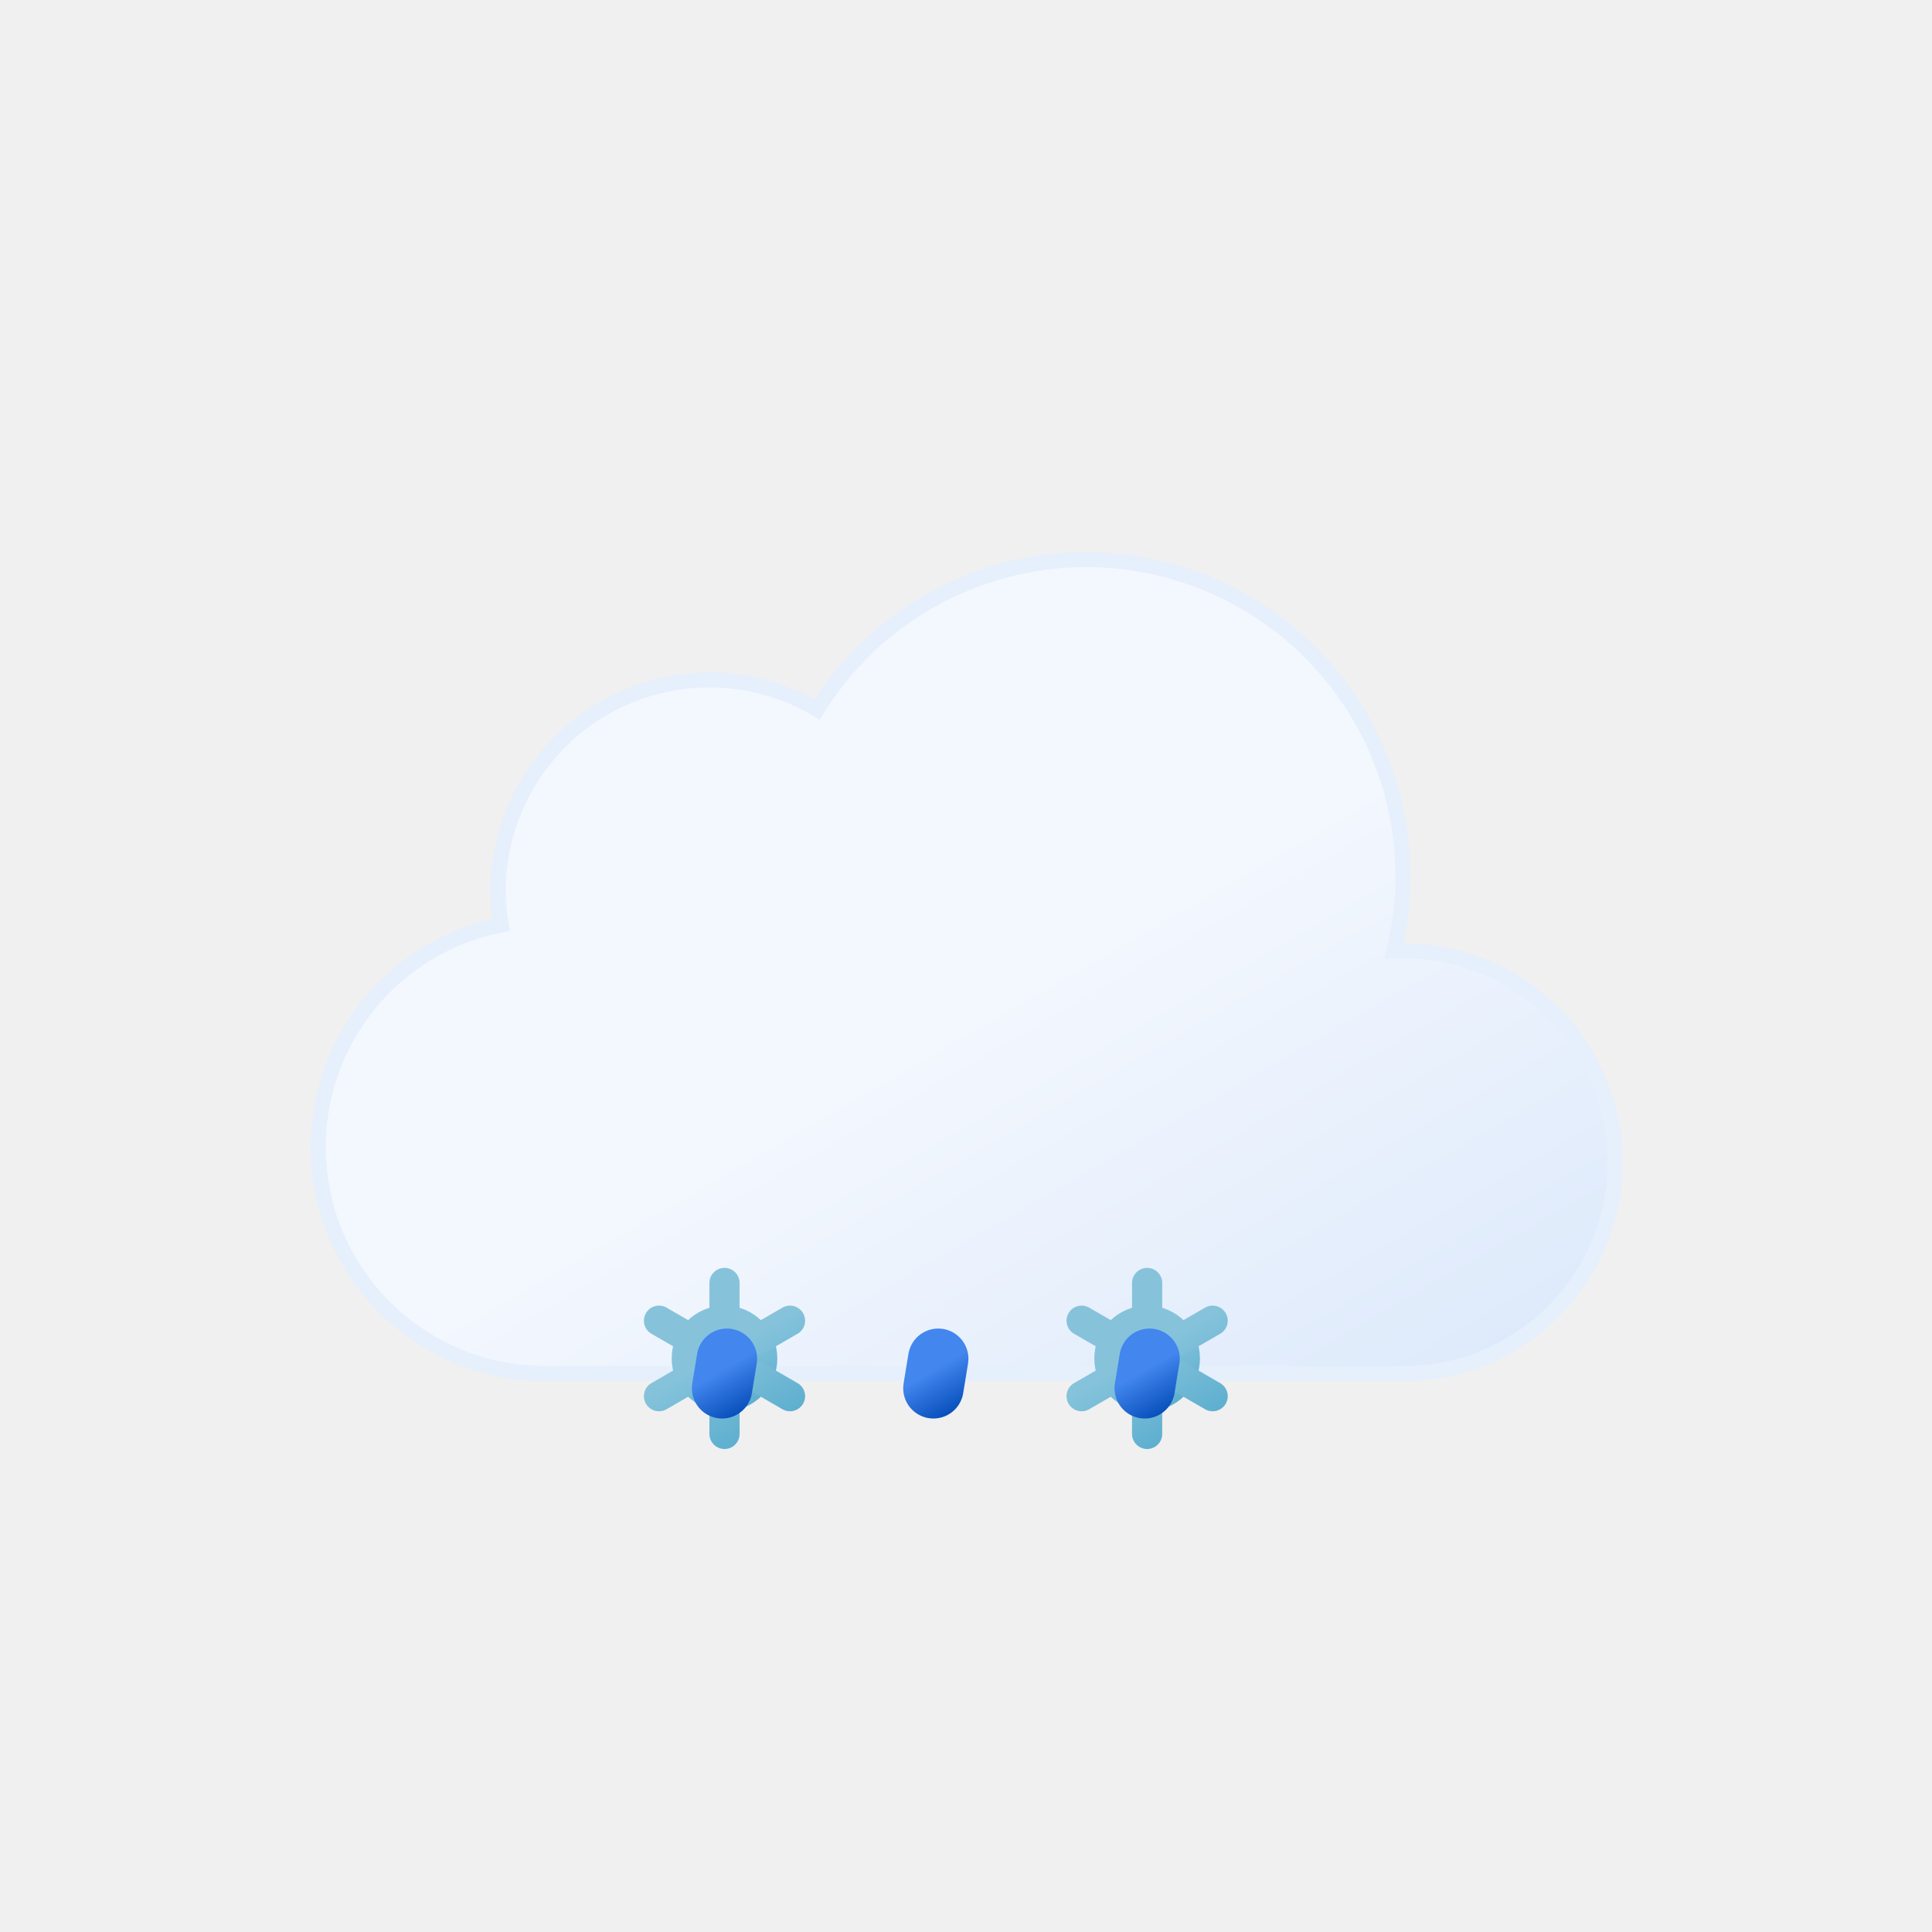
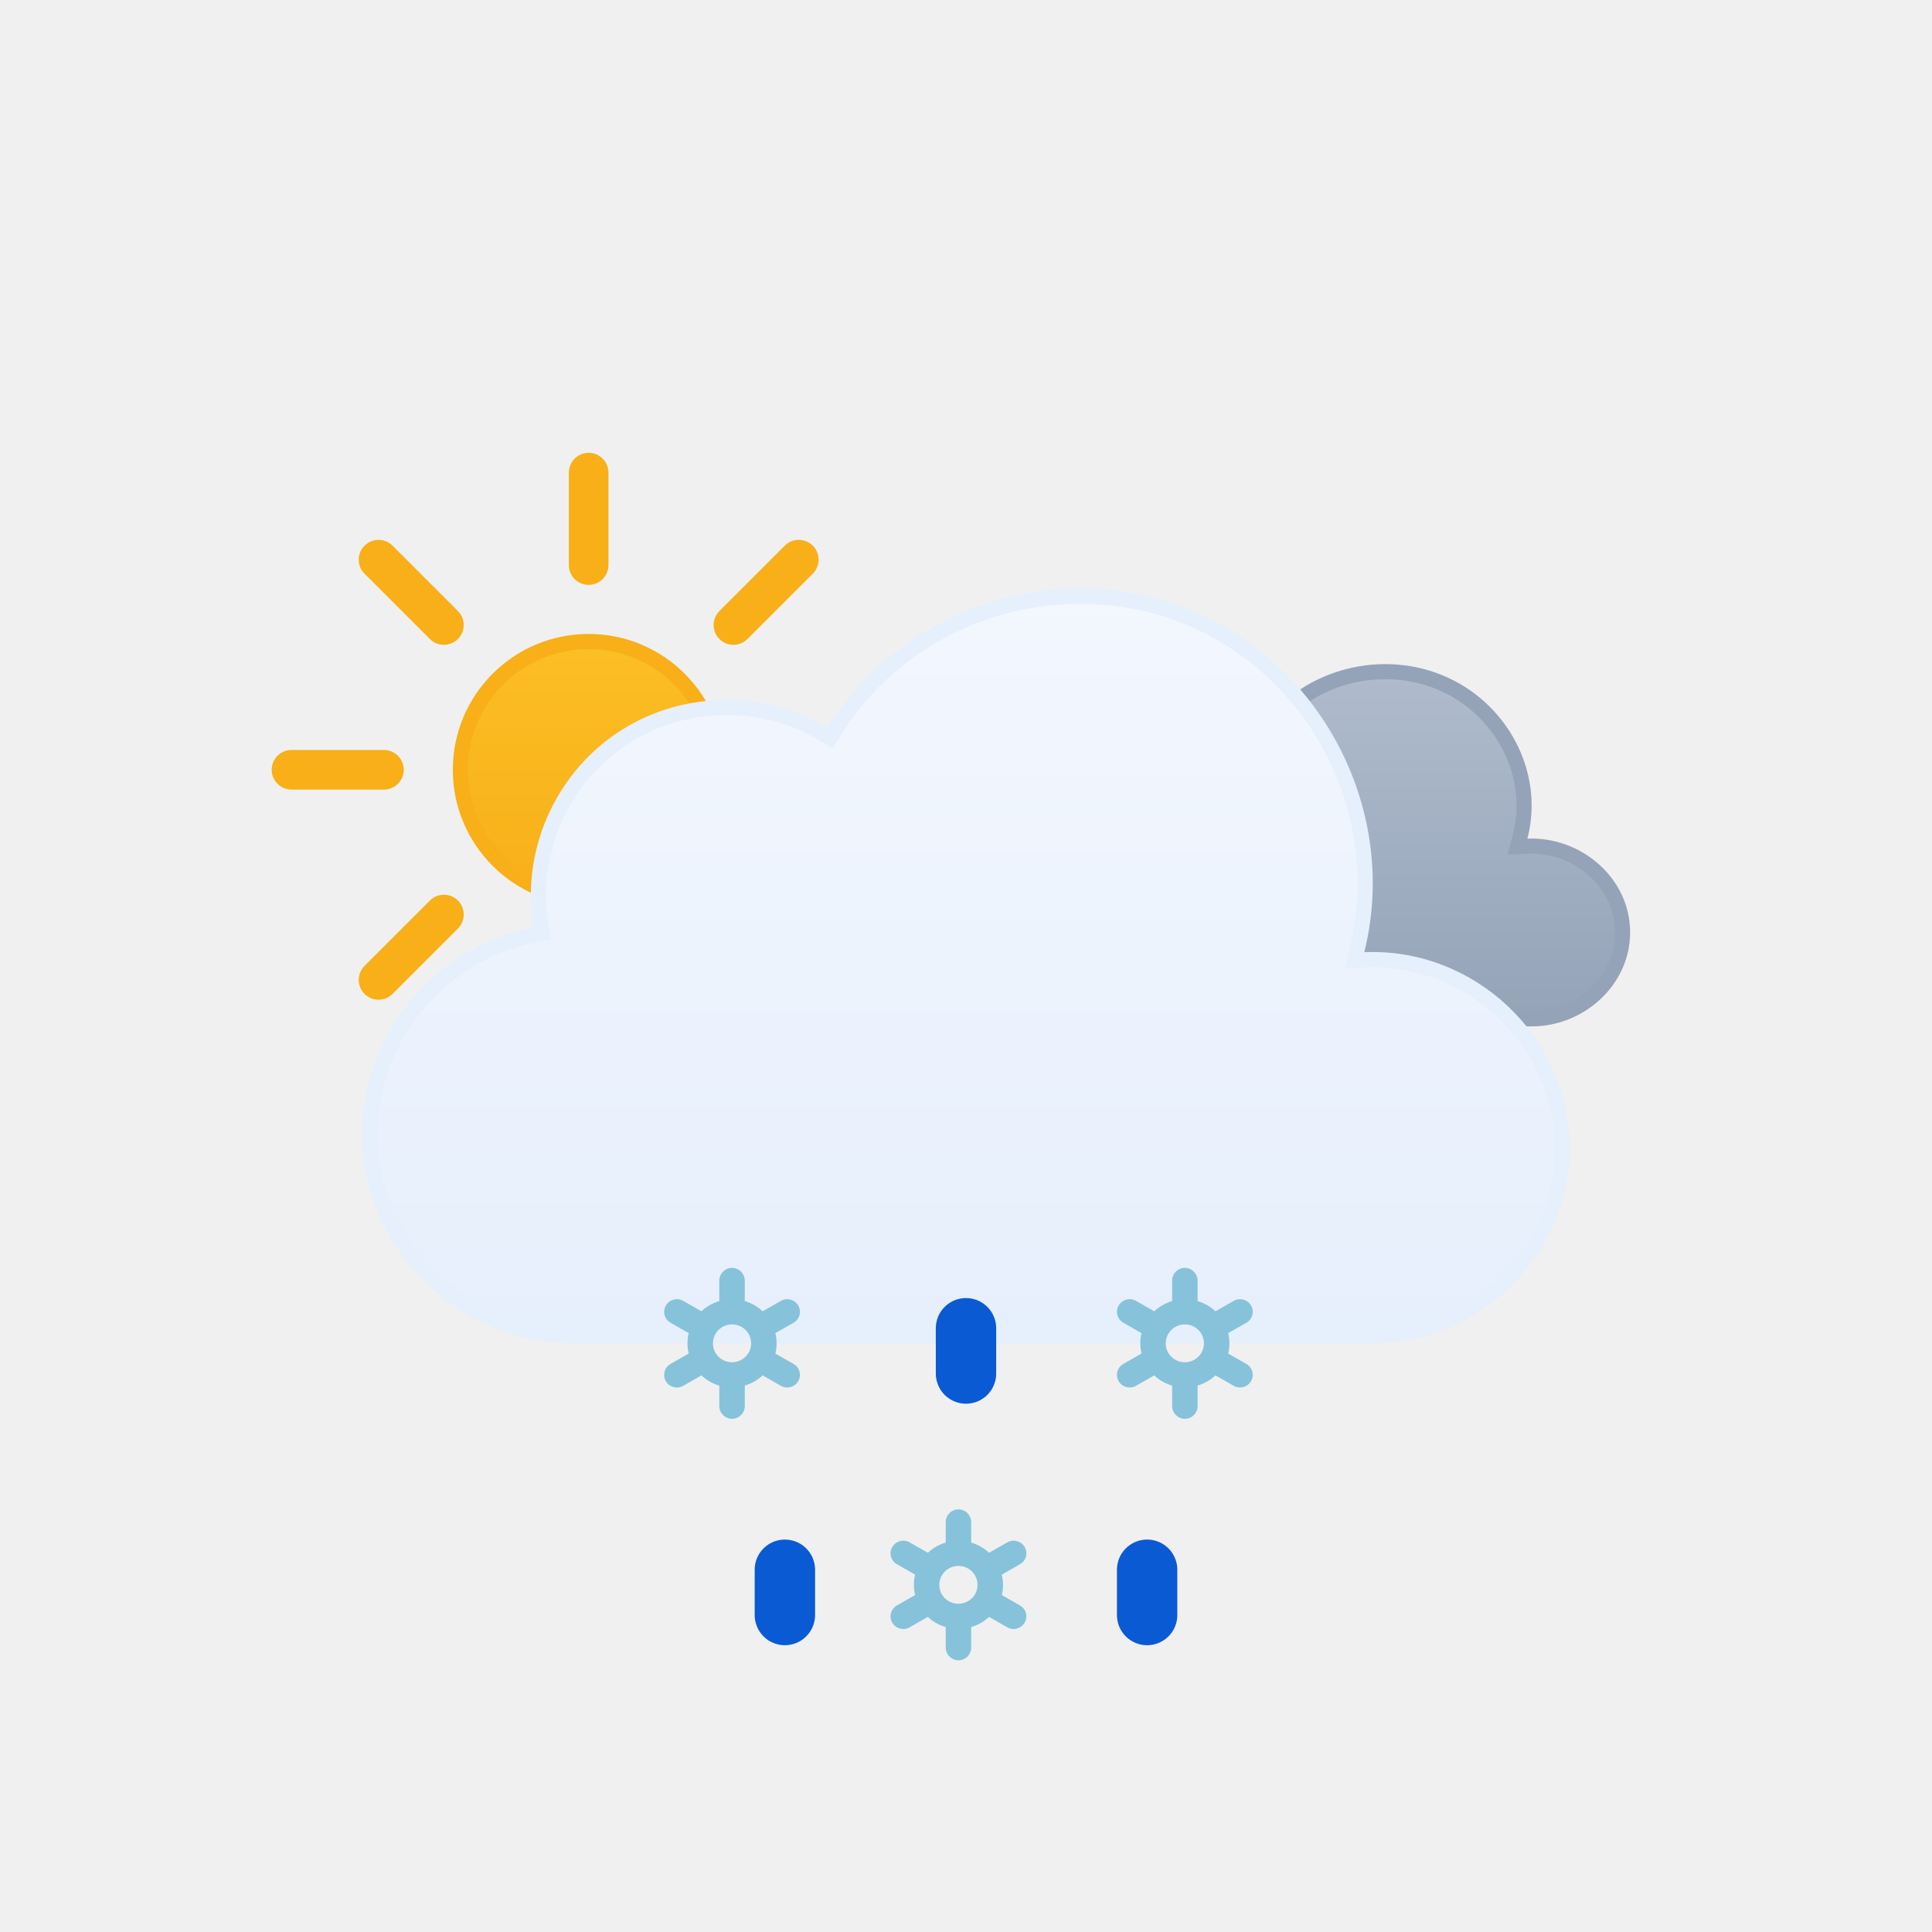
- <svg xmlns="http://www.w3.org/2000/svg" xmlns:xlink="http://www.w3.org/1999/xlink" viewBox="0 0 64 64">
+ <svg xmlns="http://www.w3.org/2000/svg" fill="none" viewBox="0 0 128 128">
+   <g id="overcast-day-sleet__overcast-day-sleet" clip-path="url(#overcast-day-sleet__clip0_1858_9102)">
+     <g id="overcast-day-sleet__Sky">
+       <g id="overcast-day-sleet__Sun">
+         <circle id="overcast-day-sleet__Core" cx="39" cy="51" r="8.5" fill="url(#overcast-day-sleet__paint0_linear_1858_9102)" stroke="#f8af18" />
+         <g id="overcast-day-sleet__Rays">
+           <path fill="#f8af18" d="M37.688 31.313a1.312 1.312 0 1 1 2.624 0v6.125a1.312 1.312 0 1 1-2.624 0zM51.993 36.15a1.312 1.312 0 1 1 1.856 1.857l-4.33 4.33a1.312 1.312 0 1 1-1.857-1.855zM58.688 49.688a1.312 1.312 0 1 1 0 2.624h-6.126a1.312 1.312 0 1 1 0-2.624zM53.85 63.993a1.312 1.312 0 1 1-1.857 1.856l-4.33-4.33a1.312 1.312 0 1 1 1.855-1.857zM37.688 64.563a1.312 1.312 0 1 1 2.624 0v6.124a1.312 1.312 0 1 1-2.624 0zM28.482 59.662a1.312 1.312 0 1 1 1.856 1.856l-4.331 4.331a1.312 1.312 0 1 1-1.856-1.856zM25.438 49.688a1.312 1.312 0 1 1 0 2.624h-6.125a1.312 1.312 0 1 1 0-2.624zM30.338 40.482a1.312 1.312 0 1 1-1.856 1.856l-4.331-4.331a1.312 1.312 0 1 1 1.856-1.856z" />
+         </g>
+       </g>
+       <g id="overcast-day-sleet__Clouds">
+         <g id="overcast-day-sleet__Secondary Cloud">
+           <path id="overcast-day-sleet__Cloud" fill="url(#overcast-day-sleet__paint1_linear_1858_9102)" stroke="#94a3b8" stroke-miterlimit="10" d="M83.84 48.693c2.404-3.735 7.375-5.164 11.478-3.516 4.043 1.624 6.496 6.012 5.392 10.26l-.17.653.675-.029c3.281-.137 6.285 2.404 6.285 5.713 0 3.202-2.831 5.726-6.011 5.726H74.977c-3.21 0-6.132-2.382-6.448-5.593-.315-3.2 2.088-6.066 5.235-6.636l.491-.09-.088-.49c-.394-2.198.645-4.442 2.518-5.664 1.925-1.256 4.492-1.32 6.483-.17l.413.237z" />
+         </g>
+         <g id="overcast-day-sleet__Cloud_2">
+           <path id="overcast-day-sleet__Cloud_3" fill="url(#overcast-day-sleet__paint2_linear_1858_9102)" stroke="#e6effc" stroke-miterlimit="10" d="M55.262 48.475c4.86-7.864 15.035-11.095 23.553-7.532 8.506 3.56 13.323 13.06 11.088 22.022l-.161.65.669-.03c7.01-.306 13.089 5.407 13.089 12.443 0 6.811-5.728 12.472-12.523 12.472H37.954c-6.826.002-12.751-5.33-13.395-12.14-.643-6.808 4.178-13.148 10.884-14.415l.483-.092-.084-.484c-.816-4.745 1.284-9.652 5.263-12.356 3.99-2.712 9.34-2.86 13.475-.373l.423.255z" />
+         </g>
+       </g>
+     </g>
+     <g id="overcast-day-sleet__Precipitation">
+       <g id="overcast-day-sleet__Snowflakes">
+         <path id="overcast-day-sleet__Snowflake 1" fill="#86c3db" d="m52.578 90.366-1.205-.689a2.9 2.9 0 0 0-.002-1.353l1.207-.69a.83.83 0 0 0 .309-1.141.85.85 0 0 0-1.153-.306l-1.206.69a2.9 2.9 0 0 0-1.184-.677v-1.38A.85.85 0 0 0 48.5 84a.843.843 0 0 0-.844.82v1.38a2.96 2.96 0 0 0-1.185.674l-1.205-.689a.848.848 0 0 0-1.259.616.83.83 0 0 0 .415.832l1.204.689c-.106.445-.105.909.003 1.353l-1.207.69a.83.83 0 0 0-.415.832.83.83 0 0 0 .62.7.85.85 0 0 0 .64-.084l1.205-.69c.334.318.74.55 1.184.675v1.382a.85.85 0 0 0 .844.82.843.843 0 0 0 .844-.82v-1.383c.441-.129.847-.36 1.184-.673l1.206.69a.847.847 0 0 0 1.259-.616.83.83 0 0 0-.415-.832m-4.712-.28a1.24 1.24 0 0 1-.622-1.25 1.25 1.25 0 0 1 .93-1.048 1.27 1.27 0 0 1 1.329.445 1.25 1.25 0 0 1 .093 1.393 1.28 1.28 0 0 1-1.73.46" />
+         <path id="overcast-day-sleet__Snowflake 2" fill="#86c3db" d="m67.578 90.366-1.204-.689a2.9 2.9 0 0 0-.003-1.353l1.207-.69a.83.83 0 0 0 .309-1.141.85.85 0 0 0-1.153-.306l-1.206.69a2.9 2.9 0 0 0-1.184-.677v-1.38A.85.85 0 0 0 63.5 84a.843.843 0 0 0-.844.82v1.38a2.96 2.96 0 0 0-1.185.674l-1.205-.689a.848.848 0 0 0-1.259.616.83.83 0 0 0 .415.832l1.204.689c-.106.445-.105.909.003 1.353l-1.207.69a.83.83 0 0 0-.415.832.83.83 0 0 0 .62.7.85.85 0 0 0 .64-.084l1.205-.69c.334.318.74.55 1.184.675v1.382a.85.85 0 0 0 .844.82.843.843 0 0 0 .844-.82v-1.383c.441-.129.847-.36 1.184-.673l1.206.69a.847.847 0 0 0 1.259-.616.83.83 0 0 0-.415-.832m-4.712-.28a1.24 1.24 0 0 1-.622-1.25 1.25 1.25 0 0 1 .93-1.048 1.27 1.27 0 0 1 1.329.445 1.25 1.25 0 0 1 .093 1.393 1.28 1.28 0 0 1-1.73.46" transform="translate(0 16)" />
+         <path id="overcast-day-sleet__Snowflake 3" fill="#86c3db" d="m82.578 90.366-1.204-.689a2.9 2.9 0 0 0-.003-1.353l1.207-.69a.83.83 0 0 0 .309-1.141.85.85 0 0 0-1.153-.306l-1.206.69a2.9 2.9 0 0 0-1.184-.677v-1.38A.85.85 0 0 0 78.5 84a.843.843 0 0 0-.844.82v1.38a2.96 2.96 0 0 0-1.185.674l-1.205-.689a.848.848 0 0 0-1.259.616.83.83 0 0 0 .415.832l1.204.689c-.106.445-.105.909.003 1.353l-1.207.69a.83.83 0 0 0-.415.832.83.83 0 0 0 .62.7.85.85 0 0 0 .64-.084l1.205-.69c.334.318.74.55 1.184.675v1.382a.85.85 0 0 0 .844.82.843.843 0 0 0 .844-.82v-1.383c.441-.129.847-.36 1.184-.673l1.206.69a.847.847 0 0 0 1.259-.616.83.83 0 0 0-.415-.832m-4.712-.28a1.24 1.24 0 0 1-.622-1.25 1.25 1.25 0 0 1 .93-1.048 1.27 1.27 0 0 1 1.329.445 1.25 1.25 0 0 1 .093 1.393 1.28 1.28 0 0 1-1.73.46" />
+       </g>
+       <g id="overcast-day-sleet__Raindrops">
+         <path id="overcast-day-sleet__Raindrop 1" stroke="#0a5ad4" stroke-linecap="round" stroke-width="4" d="M52 88v3" transform="translate(0 16)" />
+         <path id="overcast-day-sleet__Raindrop 2" stroke="#0a5ad4" stroke-linecap="round" stroke-width="4" d="M64 88v3" />
+         <path id="overcast-day-sleet__Raindrop 3" stroke="#0a5ad4" stroke-linecap="round" stroke-width="4" d="M76 88v3" transform="translate(0 16)" />
+       </g>
+     </g>
+   </g>
  <defs>
-     <linearGradient id="c" x1="22.56" x2="39.2" y1="21.96" y2="50.8" gradientUnits="userSpaceOnUse">
-       <stop offset="0" stop-color="#f3f7fe" />
-       <stop offset=".45" stop-color="#f3f7fe" />
-       <stop offset="1" stop-color="#deeafb" />
+     <linearGradient id="overcast-day-sleet__paint0_linear_1858_9102" x1="39" x2="39" y1="42" y2="60" gradientUnits="userSpaceOnUse">
+       <stop stop-color="#fbbf24" />
+       <stop offset="1" stop-color="#f8af18" />
    </linearGradient>
-     <linearGradient id="a" x1="23.12" x2="24.88" y1="43.48" y2="46.52" gradientUnits="userSpaceOnUse">
-       <stop offset="0" stop-color="#86c3db" />
-       <stop offset=".45" stop-color="#86c3db" />
-       <stop offset="1" stop-color="#5eafcf" />
+     <linearGradient id="overcast-day-sleet__paint1_linear_1858_9102" x1="88" x2="88" y1="44" y2="68" gradientUnits="userSpaceOnUse">
+       <stop stop-color="#b0bccd" />
+       <stop offset="1" stop-color="#94a3b8" />
    </linearGradient>
-     <linearGradient id="d" x1="22.67" x2="25.33" y1="42.69" y2="47.31" xlink:href="#a" />
-     <linearGradient id="e" x1="37.12" x2="38.88" y1="43.48" y2="46.52" xlink:href="#a" />
-     <linearGradient id="f" x1="36.67" x2="39.33" y1="42.69" y2="47.31" xlink:href="#a" />
-     <linearGradient id="b" x1="23.31" x2="24.69" y1="44.3" y2="46.7" gradientUnits="userSpaceOnUse">
-       <stop offset="0" stop-color="#4286ee" />
-       <stop offset=".45" stop-color="#4286ee" />
-       <stop offset="1" stop-color="#0950bc" />
+     <linearGradient id="overcast-day-sleet__paint2_linear_1858_9102" x1="64.001" x2="64.001" y1="39" y2="89" gradientUnits="userSpaceOnUse">
+       <stop stop-color="#f3f7fe" />
+       <stop offset="1" stop-color="#e6effc" />
    </linearGradient>
-     <linearGradient id="g" x1="30.31" x2="31.69" y1="44.3" y2="46.7" xlink:href="#b" />
-     <linearGradient id="h" x1="37.31" x2="38.69" y1="44.3" y2="46.7" xlink:href="#b" />
+     <clipPath id="overcast-day-sleet__clip0_1858_9102">
+       <rect width="128" height="128" fill="#fff" />
+     </clipPath>
  </defs>
-   <path fill="url(#c)" stroke="#e6effc" stroke-miterlimit="10" stroke-width=".5" d="M46.5 31.5h-.32a10.49 10.49 0 00-19.11-8 7 7 0 00-10.57 6 7.21 7.21 0 00.1 1.14A7.5 7.5 0 0018 45.5a4.19 4.19 0 00.5 0v0h28a7 7 0 000-14z" />
-   <g>
-     <circle cx="24" cy="45" r="1.25" fill="none" stroke="url(#a)" stroke-miterlimit="10" />
-     <path fill="none" stroke="url(#d)" stroke-linecap="round" stroke-miterlimit="10" d="M26.17 46.25l-1.09-.63m-2.16-1.24l-1.09-.63M24 42.5v1.25m0 3.75v-1.25m-1.08-.63l-1.09.63m4.34-2.5l-1.09.63" />
-     <animateTransform additive="sum" attributeName="transform" begin="-2s" dur="4s" repeatCount="indefinite" type="translate" values="1 -6; -1 12" />
-     <animateTransform additive="sum" attributeName="transform" dur="9s" repeatCount="indefinite" type="rotate" values="0 24 45; 360 24 45" />
-     <animate attributeName="opacity" begin="-2s" dur="4s" repeatCount="indefinite" values="0;1;1;1;0" />
-   </g>
-   <g>
-     <circle cx="38" cy="45" r="1.25" fill="none" stroke="url(#e)" stroke-miterlimit="10" />
-     <path fill="none" stroke="url(#f)" stroke-linecap="round" stroke-miterlimit="10" d="M40.17 46.25l-1.09-.63m-2.16-1.24l-1.09-.63M38 42.5v1.25m0 3.75v-1.25m-1.08-.63l-1.09.63m4.34-2.5l-1.09.63" />
-     <animateTransform additive="sum" attributeName="transform" begin="-1s" dur="4s" repeatCount="indefinite" type="translate" values="1 -6; -1 12" />
-     <animateTransform additive="sum" attributeName="transform" dur="9s" repeatCount="indefinite" type="rotate" values="0 38 45; 360 38 45" />
-     <animate attributeName="opacity" begin="-1s" dur="4s" repeatCount="indefinite" values="0;1;1;1;0" />
-   </g>
-   <path fill="none" stroke="url(#b)" stroke-linecap="round" stroke-miterlimit="10" stroke-width="2" d="M24.08 45.01l-.16.98">
-     <animateTransform attributeName="transform" dur="1.5s" repeatCount="indefinite" type="translate" values="1 -5; -2 10" />
-     <animate attributeName="opacity" dur="1.5s" repeatCount="indefinite" values="0;1;1;0" />
-   </path>
-   <path fill="none" stroke="url(#g)" stroke-linecap="round" stroke-miterlimit="10" stroke-width="2" d="M31.08 45.01l-.16.98">
-     <animateTransform attributeName="transform" begin="-0.5s" dur="1.5s" repeatCount="indefinite" type="translate" values="1 -5; -2 10" />
-     <animate attributeName="opacity" begin="-0.5s" dur="1.5s" repeatCount="indefinite" values="0;1;1;0" />
-   </path>
-   <path fill="none" stroke="url(#h)" stroke-linecap="round" stroke-miterlimit="10" stroke-width="2" d="M38.08 45.01l-.16.98">
-     <animateTransform attributeName="transform" begin="-1s" dur="1.5s" repeatCount="indefinite" type="translate" values="1 -5; -2 10" />
-     <animate attributeName="opacity" begin="-1s" dur="1.5s" repeatCount="indefinite" values="0;1;1;0" />
-   </path>
</svg>
